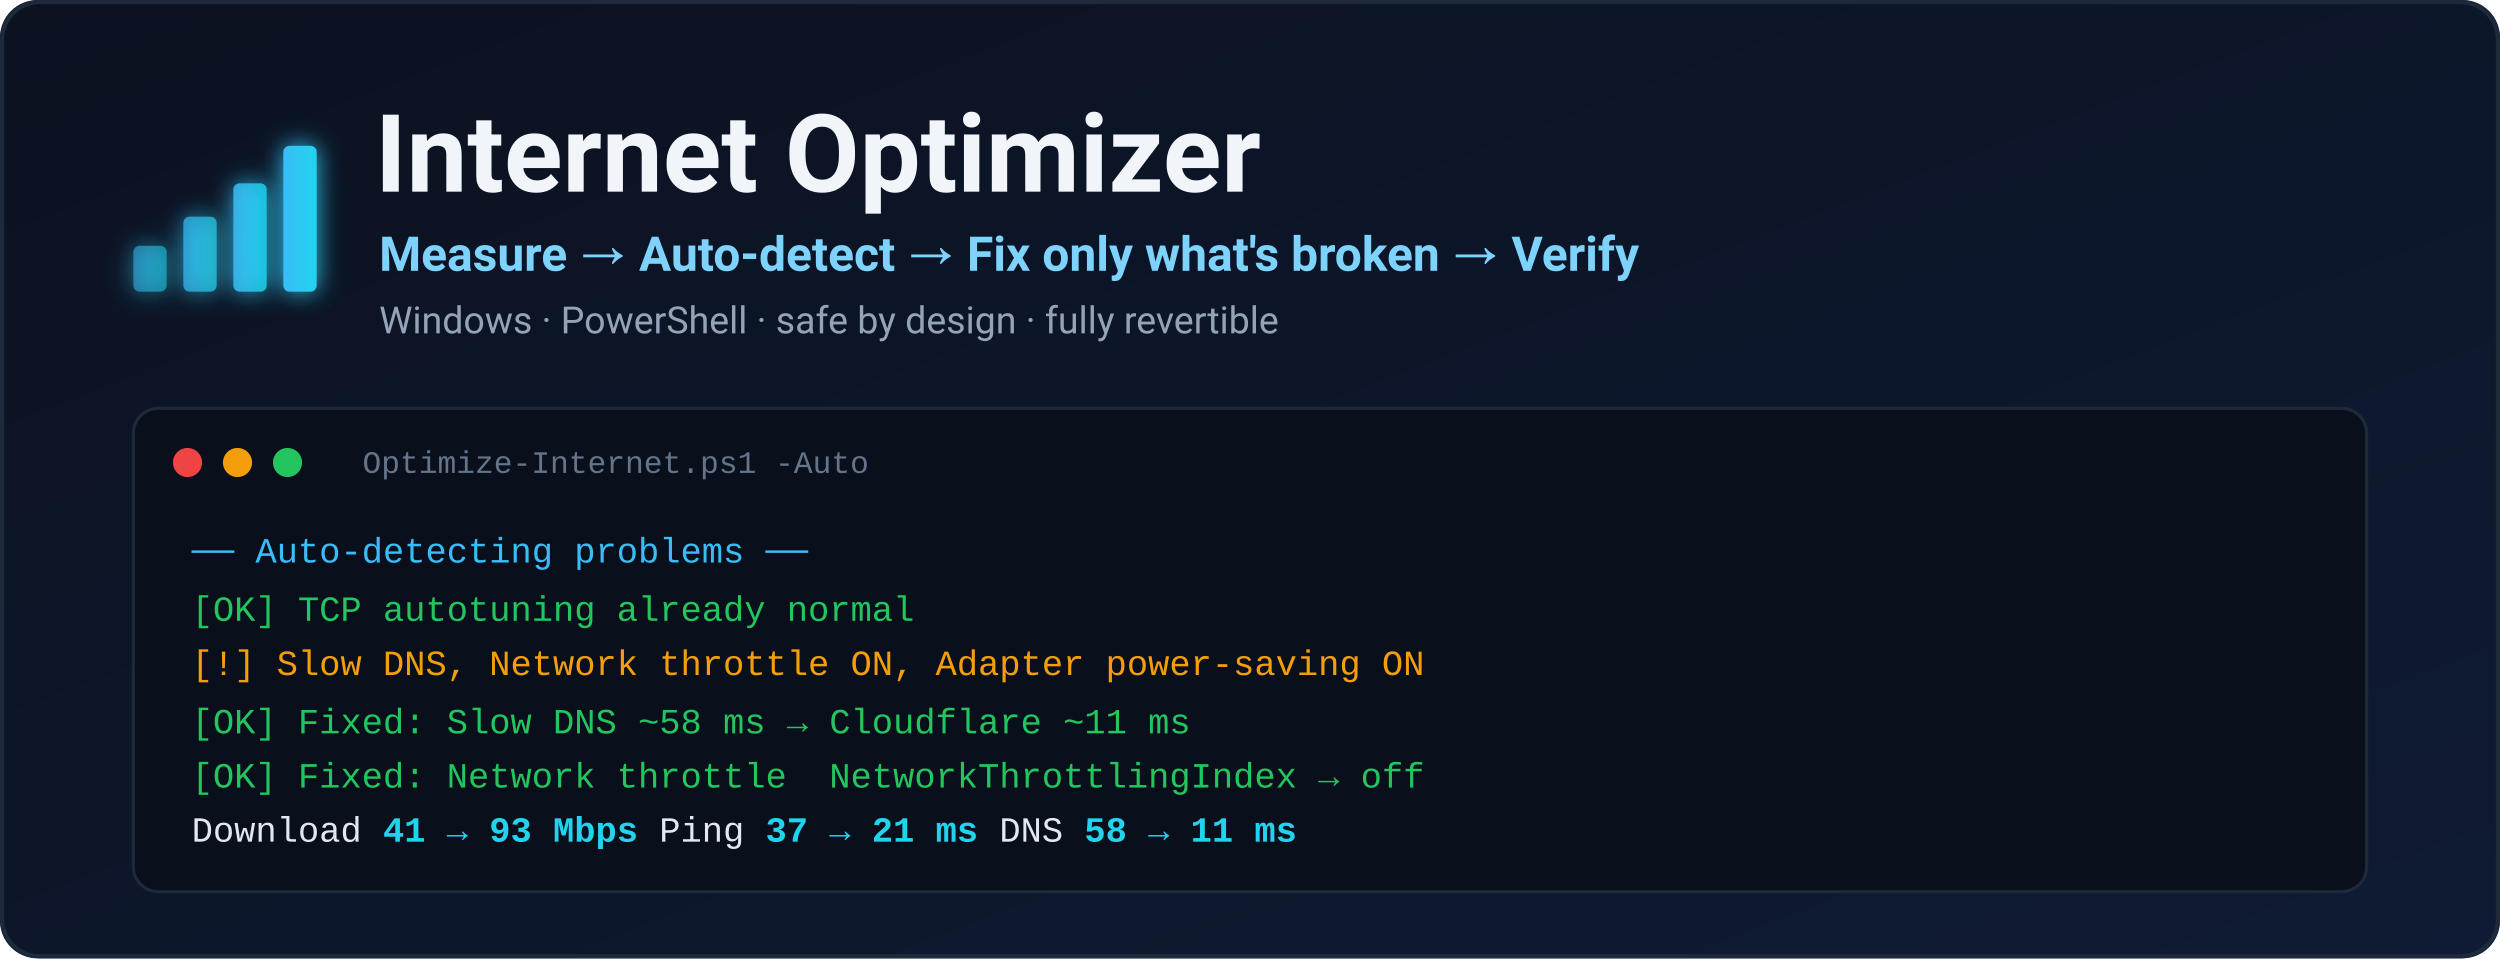
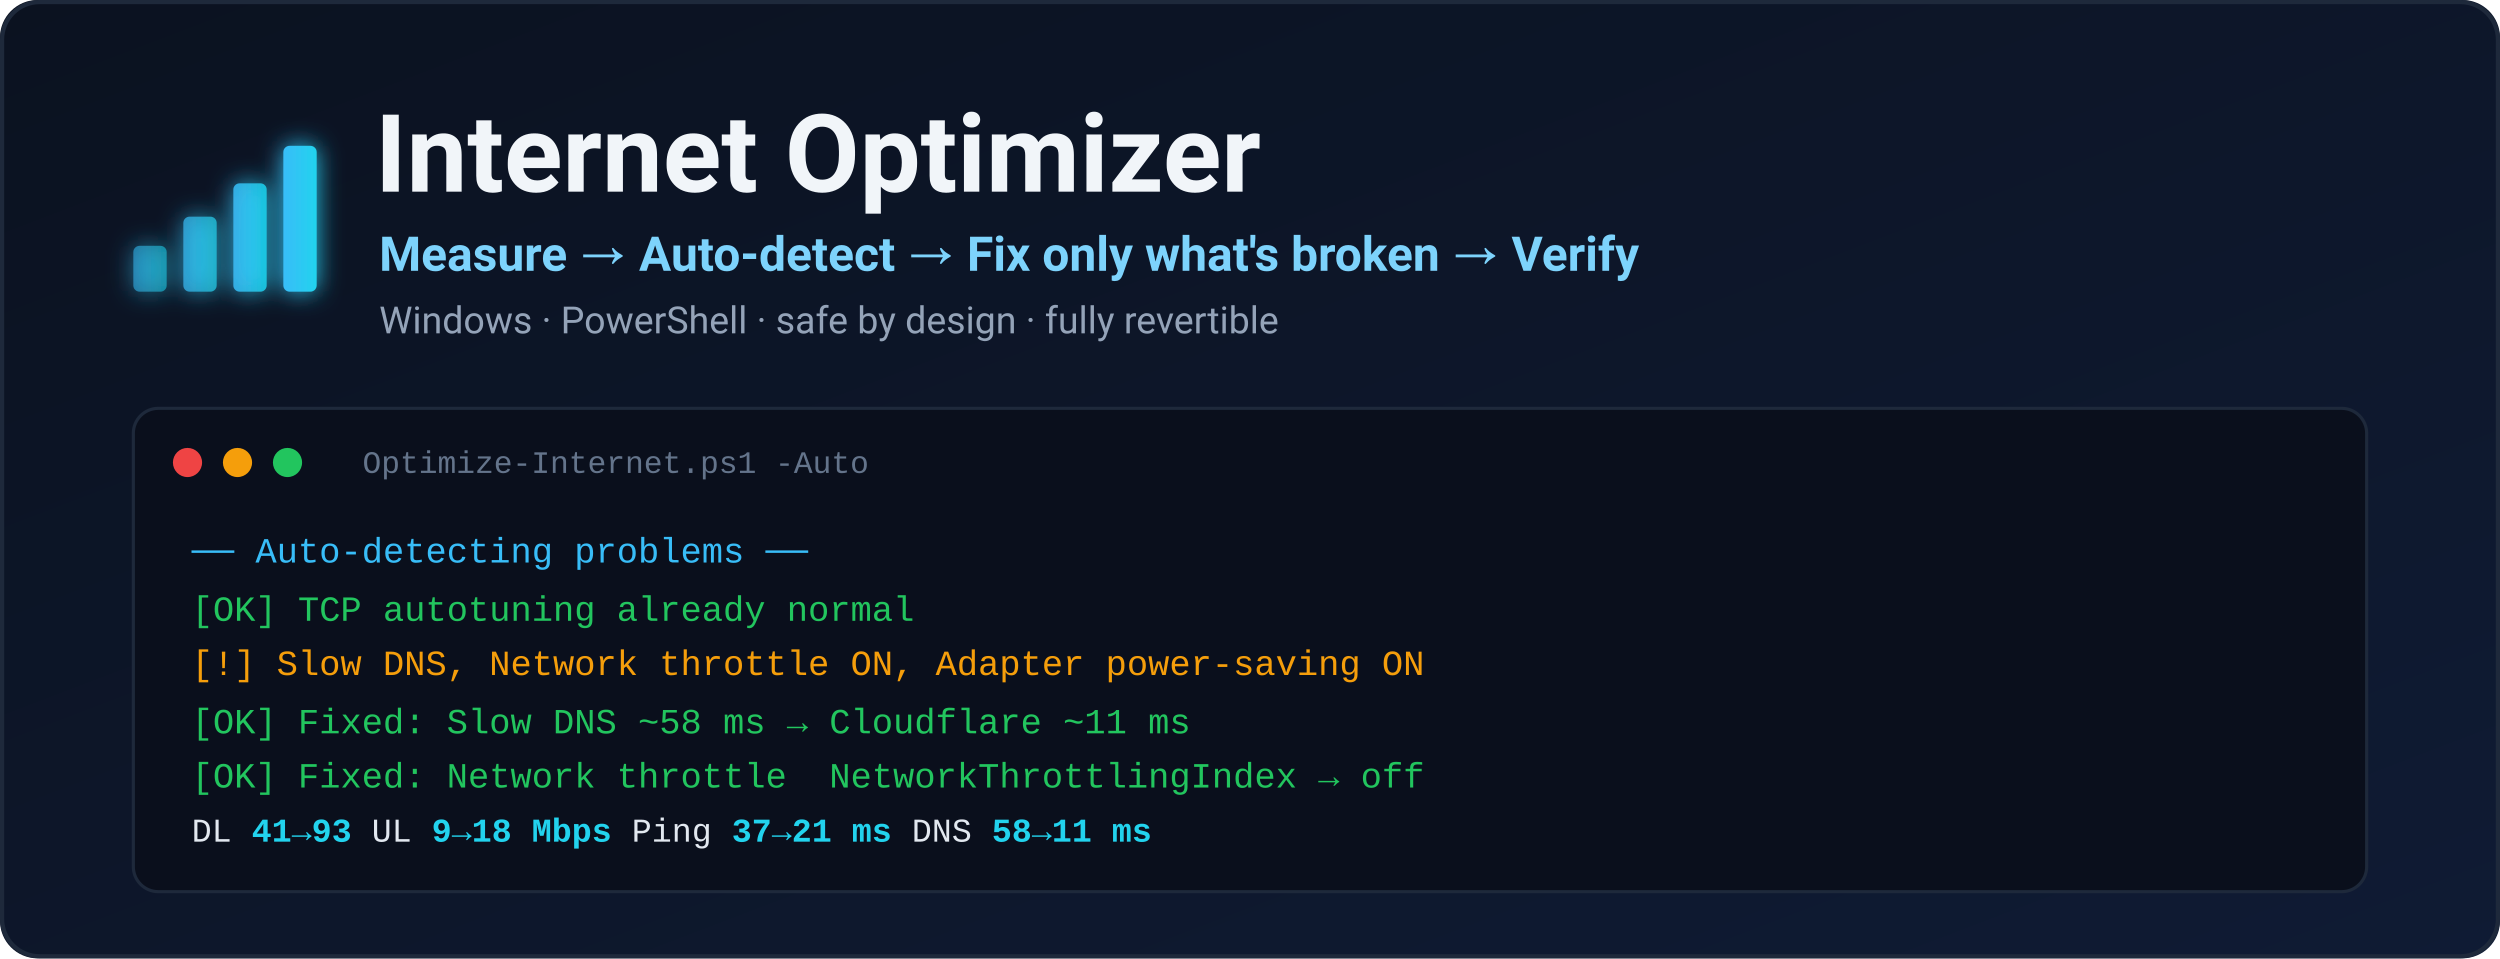
<svg xmlns="http://www.w3.org/2000/svg" width="1200" height="460" viewBox="0 0 1200 460" font-family="'Segoe UI',Roboto,Helvetica,Arial,sans-serif">
  <defs>
    <linearGradient id="bg" x1="0" y1="0" x2="1" y2="1">
      <stop offset="0" stop-color="#0b1220" />
      <stop offset="1" stop-color="#0f1b34" />
    </linearGradient>
    <linearGradient id="accent" x1="0" y1="0" x2="1" y2="0">
      <stop offset="0" stop-color="#38bdf8" />
      <stop offset="1" stop-color="#22d3ee" />
    </linearGradient>
    <filter id="glow" x="-30%" y="-30%" width="160%" height="160%">
      <feGaussianBlur stdDeviation="6" result="b" />
      <feMerge>
        <feMergeNode in="b" />
        <feMergeNode in="SourceGraphic" />
      </feMerge>
    </filter>
  </defs>
  <rect width="1200" height="460" rx="18" fill="url(#bg)" />
  <rect x="1" y="1" width="1198" height="458" rx="18" fill="none" stroke="#1e293b" stroke-width="2" />
  <g transform="translate(64,70)" filter="url(#glow)">
    <rect x="0" y="48" width="16" height="22" rx="3" fill="url(#accent)" opacity="0.55" />
    <rect x="24" y="34" width="16" height="36" rx="3" fill="url(#accent)" opacity="0.7" />
    <rect x="48" y="18" width="16" height="52" rx="3" fill="url(#accent)" opacity="0.85" />
    <rect x="72" y="0" width="16" height="70" rx="3" fill="url(#accent)" />
  </g>
  <text x="180" y="92" fill="#f1f5f9" font-size="52" font-weight="700">Internet Optimizer</text>
  <text x="182" y="130" fill="#7dd3fc" font-size="23" font-weight="600">Measure → Auto-detect → Fix only what's broken → Verify</text>
  <text x="182" y="160" fill="#94a3b8" font-size="18">Windows · PowerShell · safe by design · fully revertible</text>
  <g transform="translate(64,196)">
    <rect width="1072" height="232" rx="12" fill="#0a0f1c" stroke="#1e293b" stroke-width="1.5" />
    <circle cx="26" cy="26" r="7" fill="#ef4444" />
    <circle cx="50" cy="26" r="7" fill="#f59e0b" />
    <circle cx="74" cy="26" r="7" fill="#22c55e" />
    <text x="110" y="31" fill="#64748b" font-size="15" font-family="Consolas,'Courier New',monospace">Optimize-Internet.ps1  -Auto</text>
    <g font-family="Consolas,'Courier New',monospace" font-size="17">
      <text x="28" y="74" fill="#38bdf8">── Auto-detecting problems ──</text>
      <text x="28" y="102" fill="#22c55e">[OK]  TCP autotuning already normal</text>
      <text x="28" y="128" fill="#f59e0b">[!]   Slow DNS, Network throttle ON, Adapter power-saving ON</text>
      <text x="28" y="156" fill="#22c55e">[OK]  Fixed: Slow DNS         ~58 ms → Cloudflare ~11 ms</text>
      <text x="28" y="182" fill="#22c55e">[OK]  Fixed: Network throttle  NetworkThrottlingIndex → off</text>
-       <text x="28" y="208" fill="#e2e8f0">Download <tspan fill="#22d3ee" font-weight="700">41 → 93 Mbps</tspan>   Ping <tspan fill="#22d3ee" font-weight="700">37 → 21 ms</tspan>   DNS <tspan fill="#22d3ee" font-weight="700">58 → 11 ms</tspan>
+       <text x="28" y="208" fill="#e2e8f0" font-size="16">DL <tspan fill="#22d3ee" font-weight="700">41→93</tspan>  UL <tspan fill="#22d3ee" font-weight="700">9→18 Mbps</tspan>   Ping <tspan fill="#22d3ee" font-weight="700">37→21 ms</tspan>   DNS <tspan fill="#22d3ee" font-weight="700">58→11 ms</tspan>
      </text>
    </g>
  </g>
</svg>
